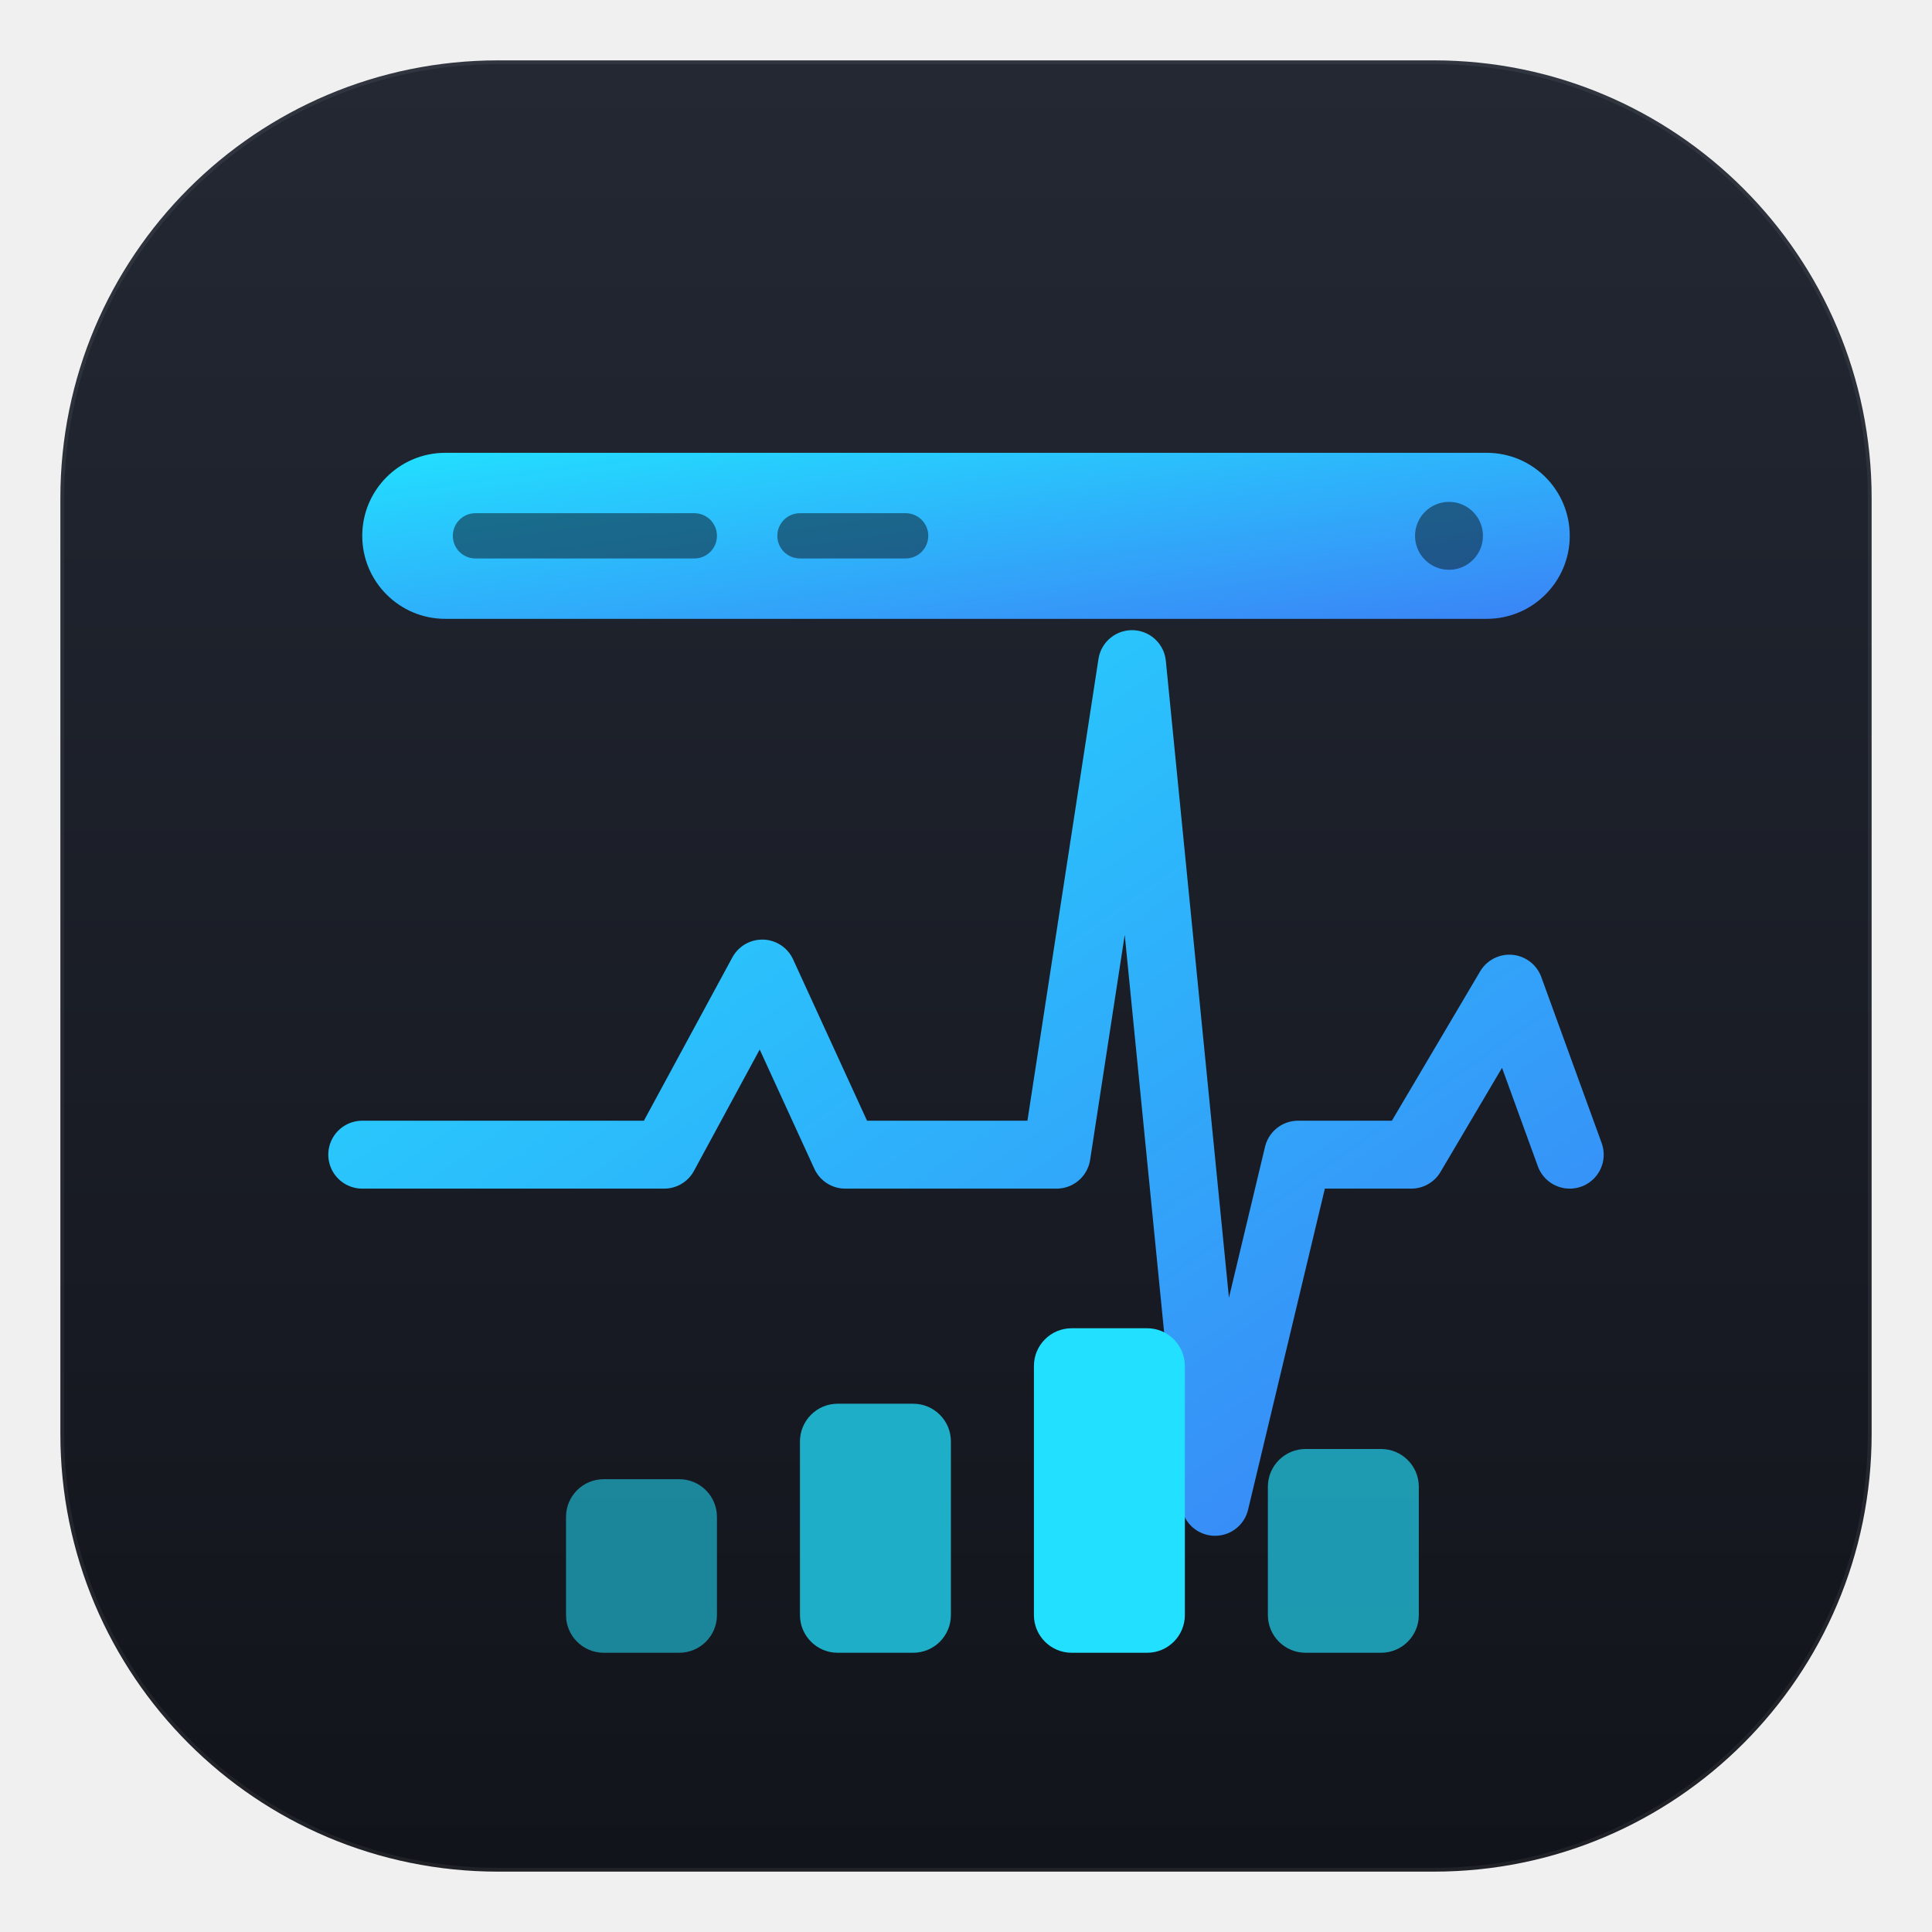
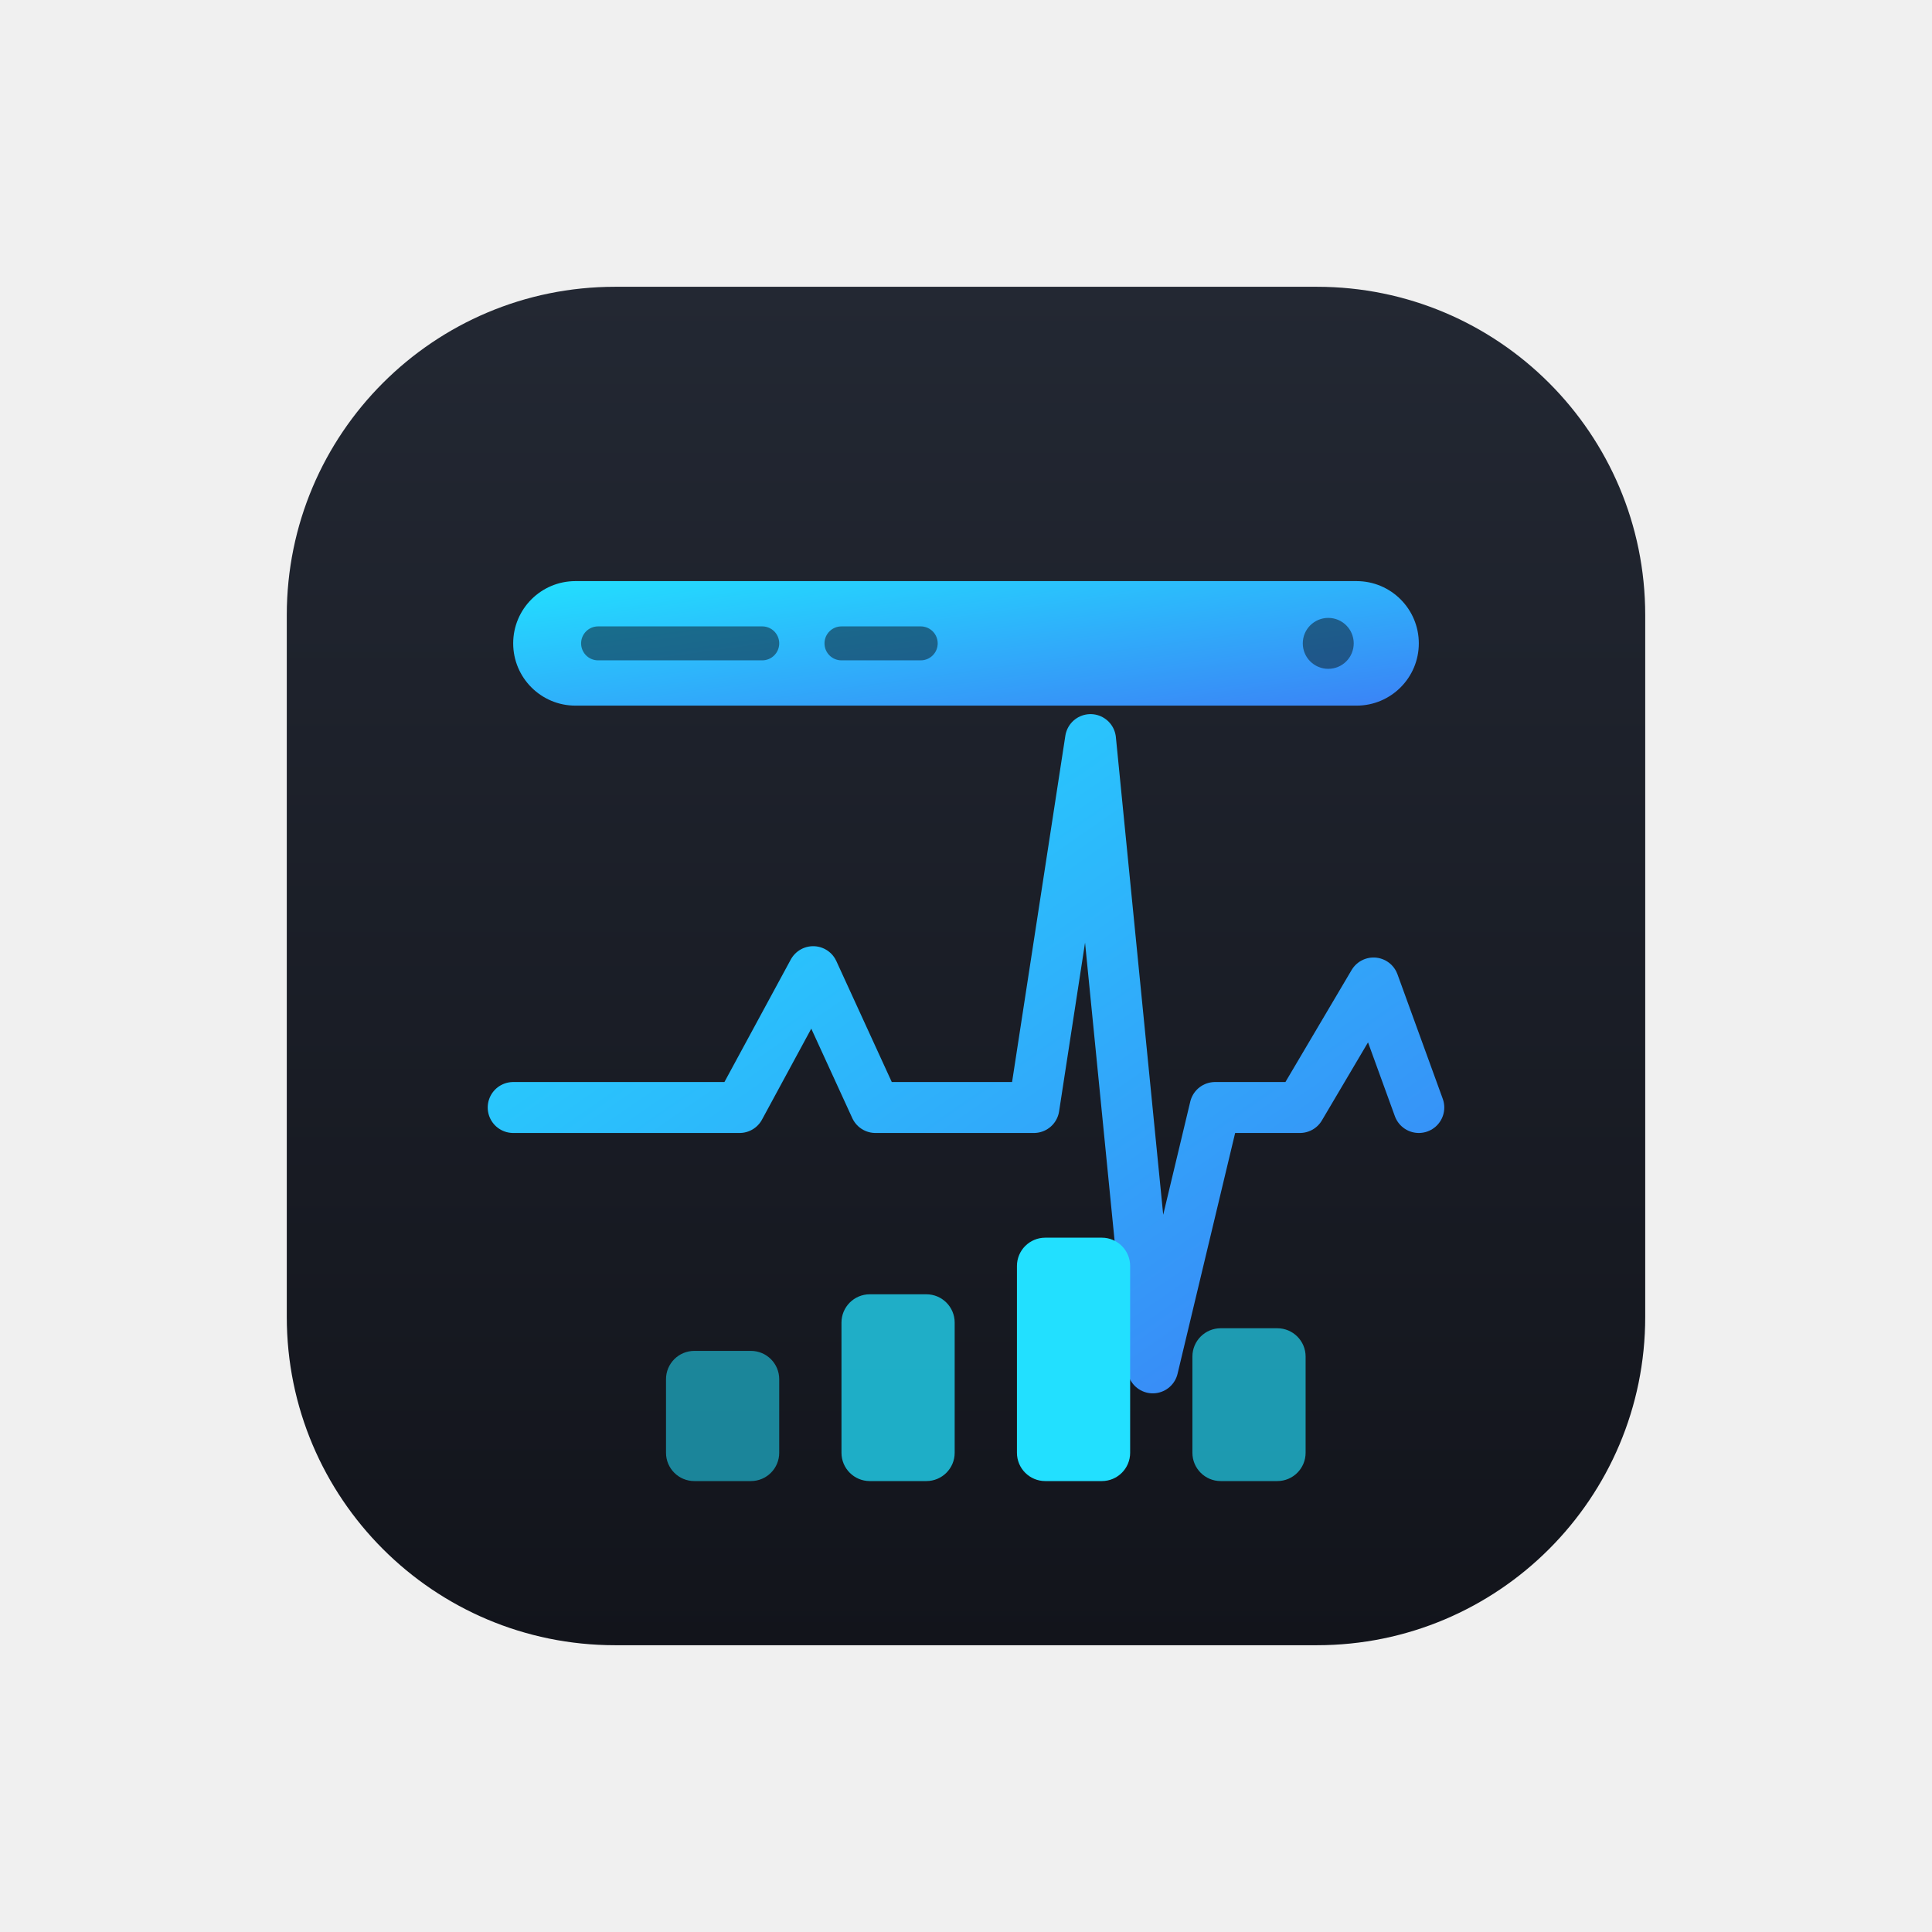
<svg xmlns="http://www.w3.org/2000/svg" width="512" height="512" viewBox="0 0 512 512">
  <defs>
    <linearGradient id="bg" x1="0" y1="0" x2="0" y2="1">
      <stop offset="0" stop-color="#232833" />
      <stop offset="1" stop-color="#12141b" />
    </linearGradient>
    <linearGradient id="accent" x1="0" y1="0" x2="1" y2="1">
      <stop offset="0" stop-color="#22e0ff" />
      <stop offset="1" stop-color="#3b82f6" />
    </linearGradient>
  </defs>
-   <rect x="16" y="16" width="480" height="480" rx="116" fill="url(#bg)" />
-   <rect x="16.5" y="16.5" width="479" height="479" rx="115.5" fill="none" stroke="#ffffff" stroke-opacity="0.06" stroke-width="1" />
-   <rect x="96" y="120" width="320" height="44" rx="22" fill="url(#accent)" />
-   <rect x="120" y="136" width="70" height="12" rx="6" fill="#0d2230" fill-opacity="0.55" />
-   <rect x="206" y="136" width="40" height="12" rx="6" fill="#0d2230" fill-opacity="0.55" />
-   <circle cx="384" cy="142" r="9" fill="#0d2230" fill-opacity="0.55" />
-   <path d="M96 306 L176 306 L202 258 L224 306 L252 306 L280 306 L300 176 L322 398 L344 306 L374 306 L400 262 L416 306" fill="none" stroke="url(#accent)" stroke-width="18" stroke-linecap="round" stroke-linejoin="round" />
-   <g fill="#22e0ff">
-     <rect x="150" y="392" width="40" height="46" rx="10" fill-opacity="0.55" />
-     <rect x="212" y="372" width="40" height="66" rx="10" fill-opacity="0.75" />
-     <rect x="274" y="352" width="40" height="86" rx="10" />
-     <rect x="336" y="384" width="40" height="54" rx="10" fill-opacity="0.65" />
+   <g transform="translate(64,64) scale(0.75)">
+     <rect x="16" y="16" width="480" height="480" rx="116" fill="url(#bg)" />
+     <rect x="96" y="120" width="320" height="44" rx="22" fill="url(#accent)" />
+     <rect x="120" y="136" width="70" height="12" rx="6" fill="#0d2230" fill-opacity="0.55" />
+     <rect x="206" y="136" width="40" height="12" rx="6" fill="#0d2230" fill-opacity="0.55" />
+     <circle cx="384" cy="142" r="9" fill="#0d2230" fill-opacity="0.55" />
+     <path d="M96 306 L176 306 L202 258 L224 306 L252 306 L280 306 L300 176 L322 398 L344 306 L374 306 L400 262 L416 306" fill="none" stroke="url(#accent)" stroke-width="18" stroke-linecap="round" stroke-linejoin="round" />
+     <g fill="#22e0ff">
+       <rect x="150" y="392" width="40" height="46" rx="10" fill-opacity="0.55" />
+       <rect x="212" y="372" width="40" height="66" rx="10" fill-opacity="0.75" />
+       <rect x="274" y="352" width="40" height="86" rx="10" />
+       <rect x="336" y="384" width="40" height="54" rx="10" fill-opacity="0.65" />
+     </g>
  </g>
</svg>
